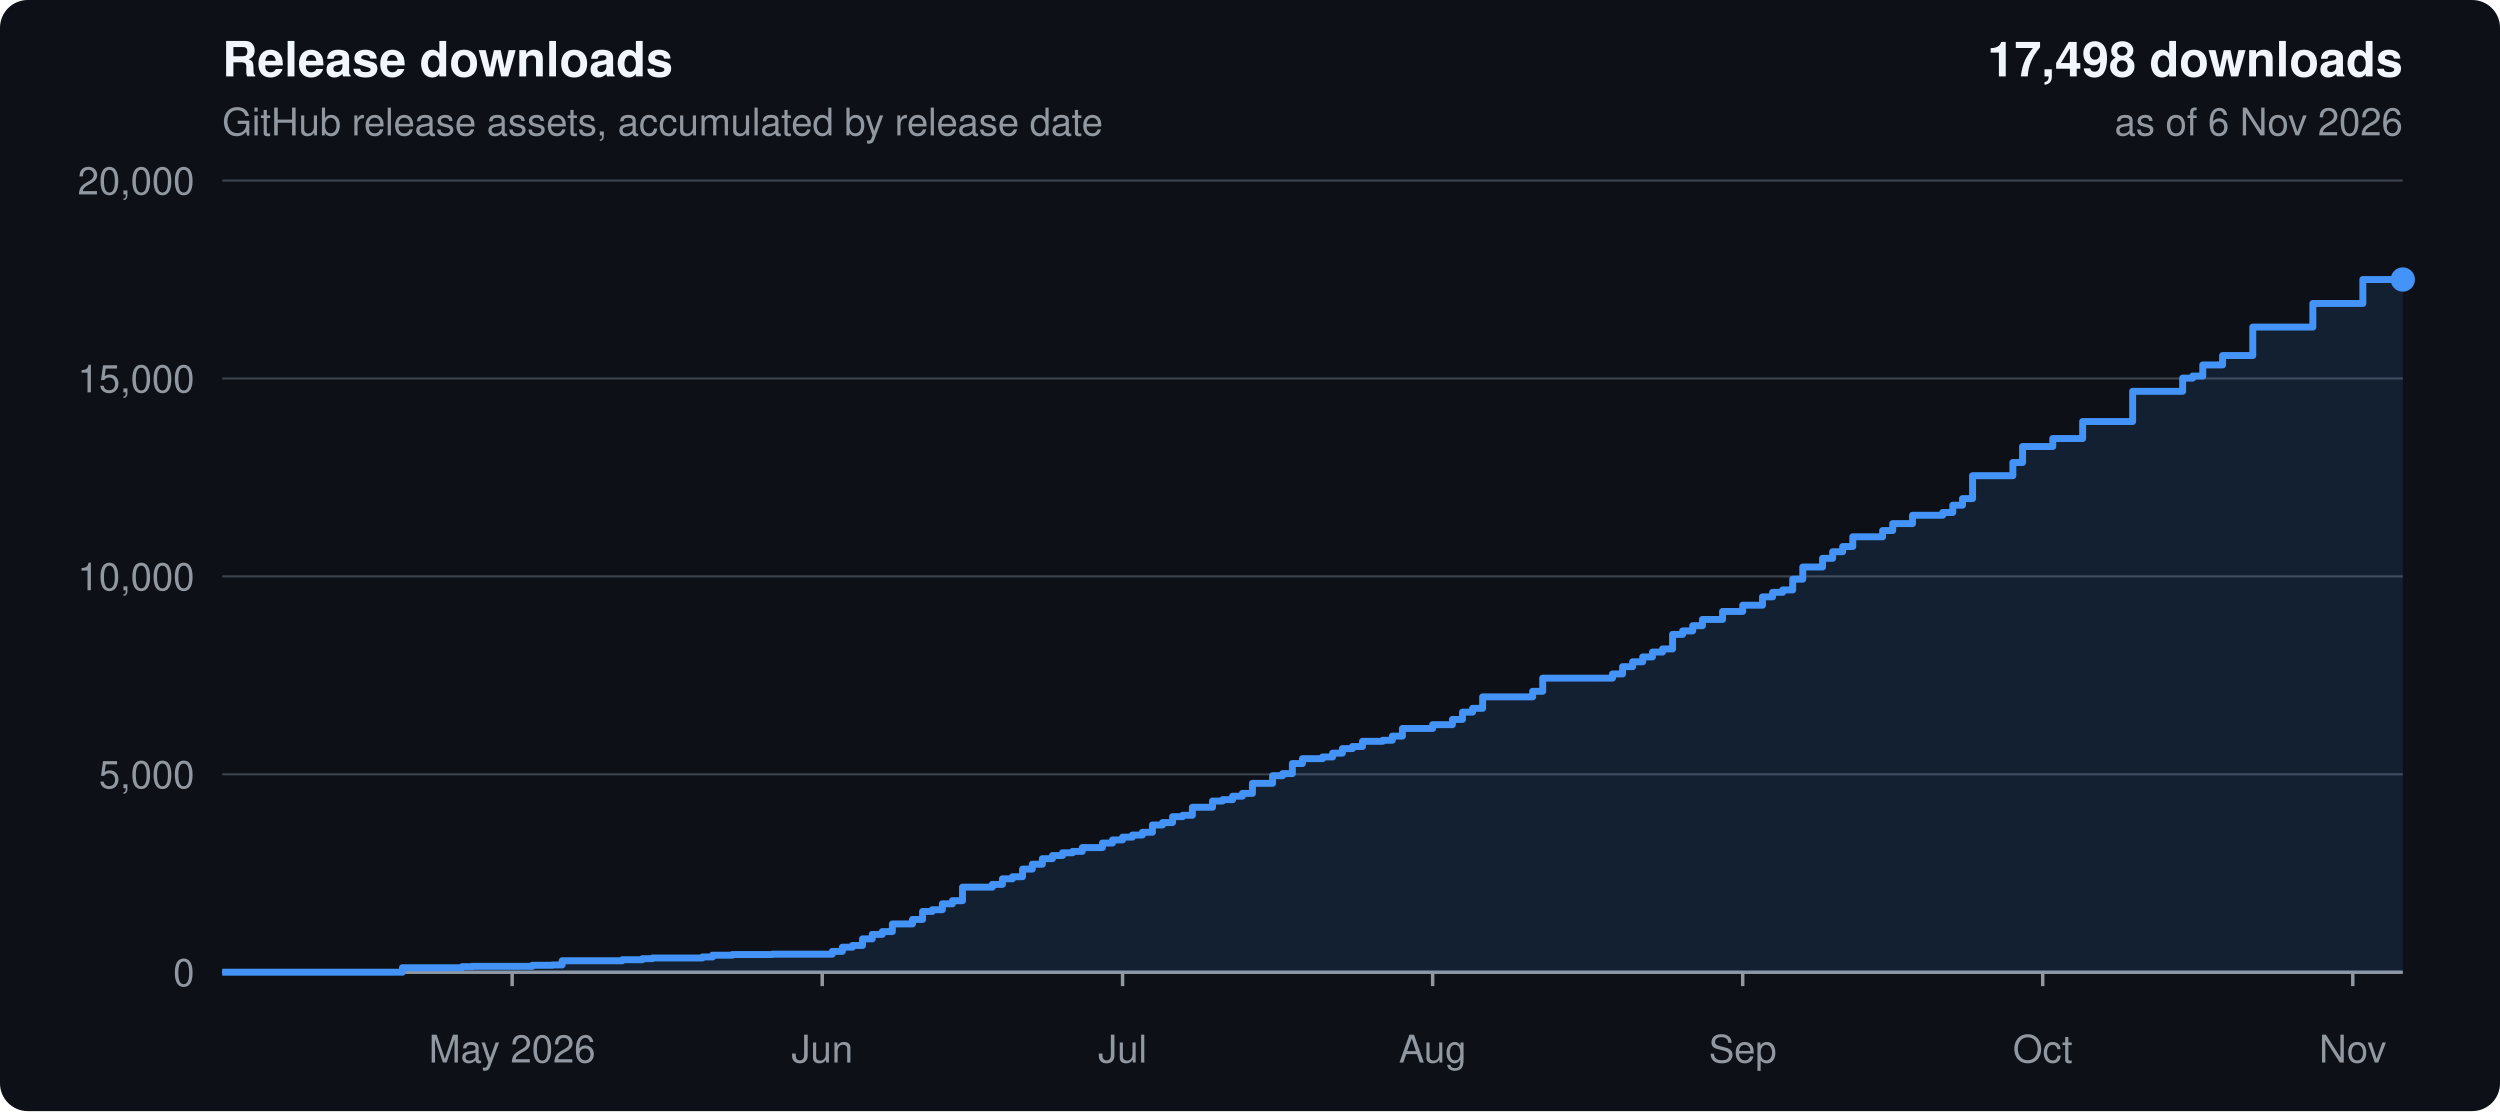
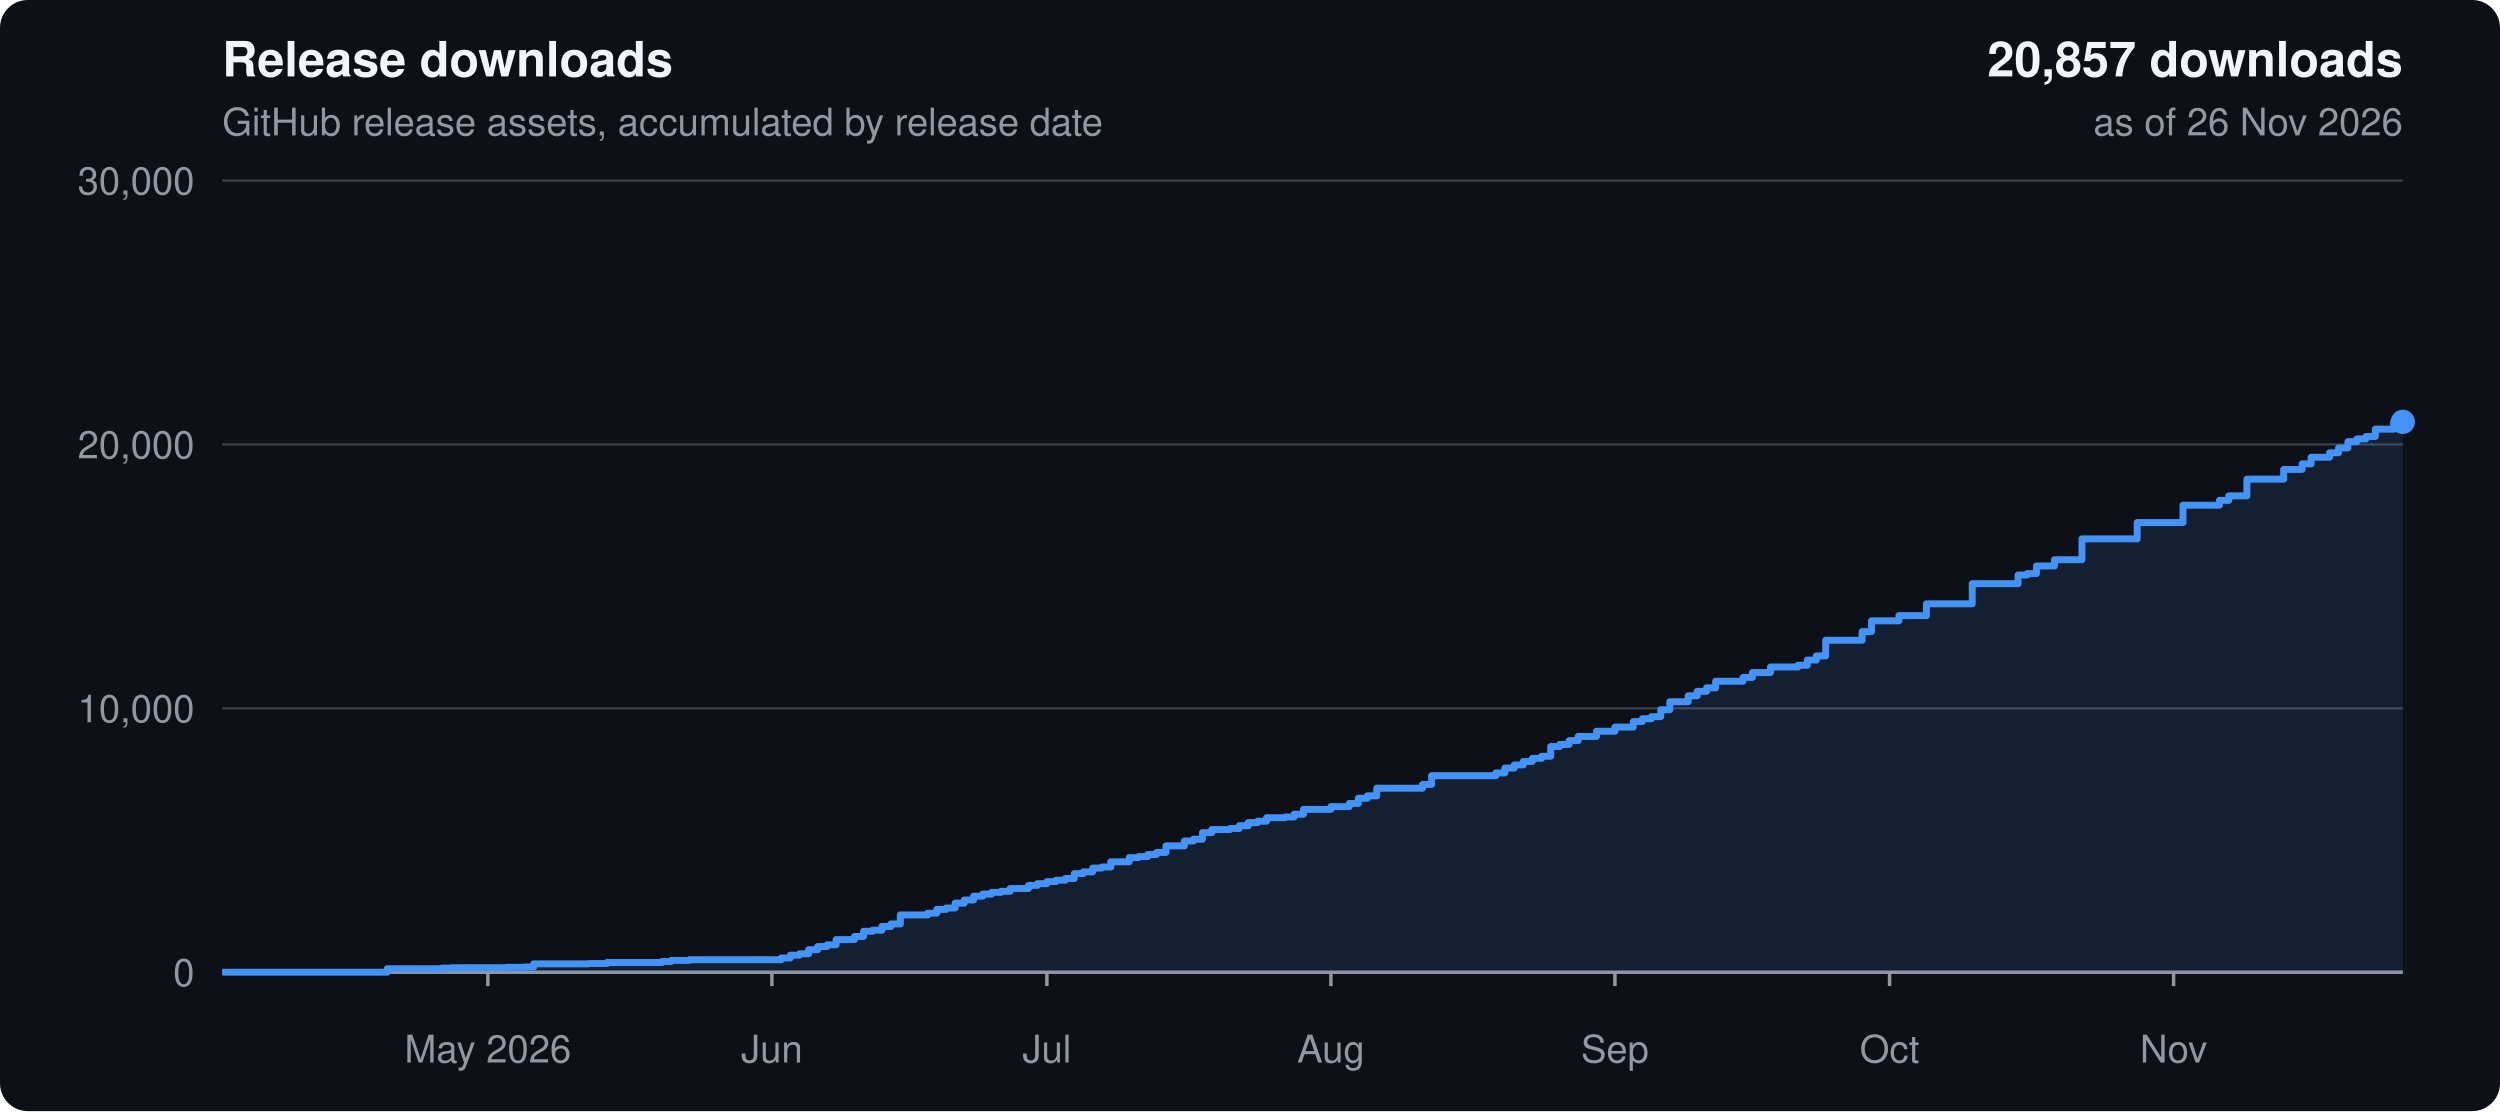
- <svg xmlns="http://www.w3.org/2000/svg" width="720" height="320" viewBox="0 0 720 320" font-family="-apple-system,BlinkMacSystemFont,'Segoe UI',Helvetica,Arial,sans-serif" role="img" aria-label="Release downloads: 17,498 downloads as of 2026-11-06">
+ <svg xmlns="http://www.w3.org/2000/svg" width="720" height="320" viewBox="0 0 720 320" font-family="-apple-system,BlinkMacSystemFont,'Segoe UI',Helvetica,Arial,sans-serif" role="img" aria-label="Release downloads: 20,857 downloads as of 2026-11-26">
  <rect width="720" height="320" rx="8" fill="#0d1117" />
  <text x="64" y="22" fill="#f0f6fc" font-size="14" font-weight="600">Release downloads</text>
  <text x="64" y="39" fill="#9198a1" font-size="11">GitHub release assets, accumulated by release date</text>
-   <text x="692" y="22" fill="#f0f6fc" font-size="14" font-weight="600" text-anchor="end">17,498 downloads</text>
-   <text x="692" y="39" fill="#9198a1" font-size="11" text-anchor="end">as of 6 Nov 2026</text>
+   <text x="692" y="22" fill="#f0f6fc" font-size="14" font-weight="600" text-anchor="end">20,857 downloads</text>
+   <text x="692" y="39" fill="#9198a1" font-size="11" text-anchor="end">as of 26 Nov 2026</text>
  <line x1="64" y1="280.0" x2="692" y2="280.0" stroke="#3d444d" stroke-width="0.6" />
  <text x="56" y="284.0" fill="#9198a1" font-size="11" text-anchor="end">0</text>
-   <line x1="64" y1="223.0" x2="692" y2="223.0" stroke="#3d444d" stroke-width="0.6" />
-   <text x="56" y="227.0" fill="#9198a1" font-size="11" text-anchor="end">5,000</text>
-   <line x1="64" y1="166.0" x2="692" y2="166.0" stroke="#3d444d" stroke-width="0.6" />
-   <text x="56" y="170.0" fill="#9198a1" font-size="11" text-anchor="end">10,000</text>
-   <line x1="64" y1="109.0" x2="692" y2="109.0" stroke="#3d444d" stroke-width="0.6" />
-   <text x="56" y="113.0" fill="#9198a1" font-size="11" text-anchor="end">15,000</text>
+   <line x1="64" y1="204.0" x2="692" y2="204.0" stroke="#3d444d" stroke-width="0.6" />
+   <text x="56" y="208.0" fill="#9198a1" font-size="11" text-anchor="end">10,000</text>
+   <line x1="64" y1="128.0" x2="692" y2="128.0" stroke="#3d444d" stroke-width="0.6" />
+   <text x="56" y="132.0" fill="#9198a1" font-size="11" text-anchor="end">20,000</text>
  <line x1="64" y1="52.0" x2="692" y2="52.0" stroke="#3d444d" stroke-width="0.6" />
-   <text x="56" y="56.0" fill="#9198a1" font-size="11" text-anchor="end">20,000</text>
-   <line x1="147.5" y1="280.0" x2="147.5" y2="284.0" stroke="#9198a1" />
-   <text x="147.5" y="306" fill="#9198a1" font-size="11" text-anchor="middle">May 2026</text>
-   <line x1="236.8" y1="280.0" x2="236.8" y2="284.0" stroke="#9198a1" />
-   <text x="236.8" y="306" fill="#9198a1" font-size="11" text-anchor="middle">Jun</text>
-   <line x1="323.3" y1="280.0" x2="323.3" y2="284.0" stroke="#9198a1" />
-   <text x="323.3" y="306" fill="#9198a1" font-size="11" text-anchor="middle">Jul</text>
-   <line x1="412.6" y1="280.0" x2="412.6" y2="284.0" stroke="#9198a1" />
-   <text x="412.6" y="306" fill="#9198a1" font-size="11" text-anchor="middle">Aug</text>
-   <line x1="501.9" y1="280.0" x2="501.9" y2="284.0" stroke="#9198a1" />
-   <text x="501.9" y="306" fill="#9198a1" font-size="11" text-anchor="middle">Sep</text>
-   <line x1="588.3" y1="280.0" x2="588.3" y2="284.0" stroke="#9198a1" />
-   <text x="588.3" y="306" fill="#9198a1" font-size="11" text-anchor="middle">Oct</text>
-   <line x1="677.6" y1="280.0" x2="677.6" y2="284.0" stroke="#9198a1" />
-   <text x="677.6" y="306" fill="#9198a1" font-size="11" text-anchor="middle">Nov</text>
+   <text x="56" y="56.0" fill="#9198a1" font-size="11" text-anchor="end">30,000</text>
+   <line x1="140.5" y1="280.0" x2="140.5" y2="284.0" stroke="#9198a1" />
+   <text x="140.5" y="306" fill="#9198a1" font-size="11" text-anchor="middle">May 2026</text>
+   <line x1="222.3" y1="280.0" x2="222.3" y2="284.0" stroke="#9198a1" />
+   <text x="222.3" y="306" fill="#9198a1" font-size="11" text-anchor="middle">Jun</text>
+   <line x1="301.5" y1="280.0" x2="301.5" y2="284.0" stroke="#9198a1" />
+   <text x="301.5" y="306" fill="#9198a1" font-size="11" text-anchor="middle">Jul</text>
+   <line x1="383.3" y1="280.0" x2="383.3" y2="284.0" stroke="#9198a1" />
+   <text x="383.3" y="306" fill="#9198a1" font-size="11" text-anchor="middle">Aug</text>
+   <line x1="465.1" y1="280.0" x2="465.1" y2="284.0" stroke="#9198a1" />
+   <text x="465.1" y="306" fill="#9198a1" font-size="11" text-anchor="middle">Sep</text>
+   <line x1="544.2" y1="280.0" x2="544.2" y2="284.0" stroke="#9198a1" />
+   <text x="544.2" y="306" fill="#9198a1" font-size="11" text-anchor="middle">Oct</text>
+   <line x1="626.0" y1="280.0" x2="626.0" y2="284.0" stroke="#9198a1" />
+   <text x="626.0" y="306" fill="#9198a1" font-size="11" text-anchor="middle">Nov</text>
  <line x1="64" y1="280.0" x2="692" y2="280.0" stroke="#9198a1" />
-   <polygon points="64.0,280.0 64.0,280.0 69.8,280.0 69.8,280.0 78.4,280.0 78.4,280.0 95.7,280.0 95.7,280.0 115.9,280.0 115.9,278.7 130.3,278.7 130.3,278.7 133.1,278.7 133.1,278.4 136.0,278.4 136.0,278.3 138.9,278.3 138.9,278.3 153.3,278.3 153.3,278.0 156.2,278.0 156.2,278.0 159.1,278.0 159.1,277.9 161.9,277.9 161.9,276.7 164.8,276.7 164.8,276.7 173.5,276.7 173.5,276.7 176.3,276.7 176.3,276.7 179.2,276.7 179.2,276.4 182.1,276.4 182.1,276.4 185.0,276.4 185.0,276.1 187.9,276.1 187.9,275.9 190.8,275.9 190.8,275.9 193.6,275.9 193.6,275.9 196.5,275.9 196.5,275.9 199.4,275.9 199.4,275.9 202.3,275.9 202.3,275.6 205.2,275.6 205.2,275.1 208.0,275.1 208.0,275.1 210.9,275.1 210.9,274.9 216.7,274.9 216.7,274.9 219.6,274.9 219.6,274.9 222.4,274.9 222.4,274.8 231.1,274.8 231.1,274.8 234.0,274.8 234.0,274.8 236.8,274.8 236.8,274.8 239.7,274.8 239.7,274.0 242.6,274.0 242.6,272.8 245.5,272.8 245.5,272.3 248.4,272.3 248.4,270.4 251.2,270.4 251.2,269.1 254.1,269.1 254.1,268.3 257.0,268.3 257.0,266.1 262.8,266.1 262.8,264.8 265.7,264.8 265.7,262.5 268.5,262.5 268.5,262.0 271.4,262.0 271.4,260.3 274.3,260.3 274.3,259.4 277.2,259.4 277.2,255.5 282.9,255.5 282.9,255.5 285.8,255.5 285.8,254.7 288.7,254.7 288.7,253.1 291.6,253.1 291.6,252.5 294.5,252.5 294.5,250.3 297.3,250.3 297.3,248.9 300.2,248.9 300.2,247.3 303.1,247.3 303.1,246.4 306.0,246.4 306.0,245.6 308.9,245.6 308.9,245.2 311.7,245.2 311.7,244.1 317.5,244.1 317.5,242.8 320.4,242.8 320.4,241.9 323.3,241.9 323.3,241.1 326.1,241.1 326.1,240.5 329.0,240.5 329.0,239.7 331.9,239.7 331.9,237.6 334.8,237.6 334.8,236.9 337.7,236.9 337.7,235.2 340.6,235.2 340.6,234.8 343.4,234.8 343.4,232.5 349.2,232.5 349.2,230.7 352.1,230.7 352.1,230.3 355.0,230.3 355.0,229.3 357.8,229.3 357.8,228.5 360.7,228.5 360.7,225.6 366.5,225.6 366.5,223.4 369.4,223.4 369.4,222.8 372.2,222.8 372.2,219.9 375.1,219.9 375.1,218.5 380.9,218.5 380.9,218.0 383.8,218.0 383.8,216.9 386.6,216.9 386.6,215.6 389.5,215.6 389.5,215.0 392.4,215.0 392.4,213.5 398.2,213.5 398.2,213.2 401.0,213.2 401.0,212.0 403.9,212.0 403.9,209.8 412.6,209.8 412.6,208.7 418.3,208.7 418.3,207.2 421.2,207.2 421.2,205.1 424.1,205.1 424.1,204.0 427.0,204.0 427.0,200.7 441.4,200.7 441.4,199.1 444.3,199.1 444.3,195.3 464.4,195.3 464.4,194.1 467.3,194.1 467.3,192.0 470.2,192.0 470.2,190.6 473.1,190.6 473.1,189.2 475.9,189.2 475.9,187.8 478.8,187.8 478.8,186.9 481.7,186.9 481.7,182.7 484.6,182.7 484.6,181.7 487.5,181.7 487.5,180.2 490.3,180.2 490.3,178.4 496.1,178.4 496.1,176.1 501.9,176.1 501.9,174.3 507.6,174.3 507.6,171.9 510.5,171.9 510.5,170.6 513.4,170.6 513.4,169.9 516.3,169.9 516.3,166.8 519.2,166.8 519.2,163.3 524.9,163.3 524.9,160.8 527.8,160.8 527.8,158.9 530.7,158.9 530.7,157.4 533.6,157.4 533.6,154.6 542.2,154.6 542.2,152.8 545.1,152.8 545.1,150.8 550.8,150.8 550.8,148.4 559.5,148.4 559.5,147.6 562.4,147.6 562.4,145.5 565.2,145.5 565.2,143.6 568.1,143.6 568.1,137.0 579.7,137.0 579.7,133.2 582.5,133.2 582.5,128.6 591.2,128.6 591.2,126.3 599.8,126.3 599.8,121.4 614.2,121.4 614.2,112.7 628.6,112.7 628.6,108.9 631.5,108.9 631.5,108.3 634.4,108.3 634.4,105.1 640.1,105.1 640.1,102.4 648.8,102.4 648.8,94.2 666.1,94.2 666.1,87.4 680.5,87.4 680.5,80.5 692.0,80.5 692.0,280.0" fill="#4493f8" fill-opacity="0.12" />
-   <polyline points="64.0,280.0 69.8,280.0 69.8,280.0 78.4,280.0 78.4,280.0 95.7,280.0 95.7,280.0 115.9,280.0 115.9,278.7 130.3,278.7 130.3,278.7 133.1,278.7 133.1,278.4 136.0,278.4 136.0,278.3 138.9,278.3 138.9,278.3 153.3,278.3 153.3,278.0 156.2,278.0 156.2,278.0 159.1,278.0 159.1,277.9 161.9,277.9 161.9,276.7 164.8,276.7 164.8,276.7 173.5,276.7 173.5,276.7 176.3,276.7 176.3,276.7 179.2,276.7 179.2,276.4 182.1,276.4 182.1,276.4 185.0,276.4 185.0,276.1 187.9,276.1 187.9,275.9 190.8,275.9 190.8,275.9 193.6,275.9 193.6,275.9 196.5,275.9 196.5,275.9 199.4,275.9 199.4,275.9 202.3,275.9 202.3,275.6 205.2,275.6 205.2,275.1 208.0,275.1 208.0,275.1 210.9,275.1 210.9,274.9 216.7,274.9 216.7,274.9 219.6,274.9 219.6,274.9 222.4,274.9 222.4,274.8 231.1,274.8 231.1,274.8 234.0,274.8 234.0,274.8 236.8,274.8 236.8,274.8 239.7,274.8 239.7,274.0 242.6,274.0 242.6,272.8 245.5,272.8 245.5,272.3 248.4,272.3 248.4,270.4 251.2,270.4 251.2,269.1 254.1,269.1 254.1,268.3 257.0,268.3 257.0,266.1 262.8,266.1 262.8,264.8 265.7,264.8 265.7,262.5 268.5,262.5 268.5,262.0 271.4,262.0 271.4,260.3 274.3,260.3 274.3,259.4 277.2,259.4 277.2,255.5 282.9,255.5 282.9,255.5 285.8,255.5 285.8,254.7 288.7,254.7 288.7,253.1 291.6,253.1 291.6,252.5 294.5,252.5 294.5,250.3 297.3,250.3 297.3,248.9 300.2,248.9 300.2,247.3 303.1,247.3 303.1,246.4 306.0,246.4 306.0,245.6 308.9,245.6 308.9,245.2 311.7,245.2 311.7,244.1 317.5,244.1 317.5,242.8 320.4,242.8 320.4,241.9 323.3,241.9 323.3,241.1 326.1,241.1 326.1,240.5 329.0,240.5 329.0,239.7 331.9,239.7 331.9,237.6 334.8,237.6 334.8,236.9 337.7,236.9 337.7,235.2 340.6,235.2 340.6,234.8 343.4,234.8 343.4,232.5 349.2,232.5 349.2,230.7 352.1,230.7 352.1,230.3 355.0,230.3 355.0,229.3 357.8,229.3 357.8,228.5 360.7,228.5 360.7,225.6 366.5,225.6 366.5,223.4 369.4,223.4 369.4,222.8 372.2,222.8 372.2,219.9 375.1,219.9 375.1,218.5 380.9,218.5 380.9,218.0 383.8,218.0 383.8,216.9 386.6,216.9 386.6,215.6 389.5,215.6 389.5,215.0 392.4,215.0 392.4,213.5 398.2,213.5 398.2,213.2 401.0,213.2 401.0,212.0 403.9,212.0 403.9,209.8 412.6,209.8 412.6,208.7 418.3,208.7 418.3,207.2 421.2,207.2 421.2,205.1 424.1,205.1 424.1,204.0 427.0,204.0 427.0,200.7 441.4,200.7 441.4,199.1 444.3,199.1 444.3,195.3 464.4,195.3 464.4,194.1 467.3,194.1 467.3,192.0 470.2,192.0 470.2,190.6 473.1,190.6 473.1,189.2 475.9,189.2 475.9,187.8 478.8,187.8 478.8,186.9 481.7,186.9 481.7,182.7 484.6,182.7 484.6,181.7 487.5,181.7 487.5,180.2 490.3,180.2 490.3,178.4 496.1,178.4 496.1,176.1 501.9,176.1 501.9,174.3 507.6,174.3 507.6,171.9 510.5,171.9 510.5,170.6 513.4,170.6 513.4,169.9 516.3,169.9 516.3,166.8 519.2,166.8 519.2,163.3 524.9,163.3 524.9,160.8 527.8,160.8 527.8,158.9 530.7,158.9 530.7,157.4 533.6,157.4 533.6,154.6 542.2,154.6 542.2,152.8 545.1,152.8 545.1,150.8 550.8,150.8 550.8,148.4 559.5,148.4 559.5,147.6 562.4,147.6 562.4,145.5 565.2,145.5 565.2,143.6 568.1,143.6 568.1,137.0 579.7,137.0 579.7,133.2 582.5,133.2 582.5,128.6 591.2,128.6 591.2,126.3 599.8,126.3 599.8,121.4 614.2,121.4 614.2,112.7 628.6,112.7 628.6,108.9 631.5,108.9 631.5,108.3 634.4,108.3 634.4,105.1 640.1,105.1 640.1,102.4 648.8,102.4 648.8,94.2 666.1,94.2 666.1,87.4 680.5,87.4 680.5,80.5 692.0,80.5" fill="none" stroke="#4493f8" stroke-width="2" stroke-linejoin="round" />
-   <circle cx="692.0" cy="80.5" r="3.5" fill="#4493f8" />
+   <polygon points="64.0,280.0 64.0,280.0 69.3,280.0 69.3,280.0 77.2,280.0 77.2,280.0 93.0,280.0 93.0,280.0 111.5,280.0 111.5,279.0 124.7,279.0 124.7,279.0 127.3,279.0 127.3,278.8 130.0,278.8 130.0,278.7 132.6,278.7 132.6,278.7 145.8,278.7 145.8,278.6 148.4,278.6 148.4,278.6 151.1,278.6 151.1,278.5 153.7,278.5 153.7,277.6 156.4,277.6 156.4,277.6 164.3,277.6 164.3,277.6 166.9,277.6 166.9,277.6 169.5,277.6 169.5,277.5 172.2,277.5 172.2,277.5 174.8,277.5 174.8,277.2 177.5,277.2 177.5,277.2 180.1,277.2 180.1,277.2 182.7,277.2 182.7,277.2 185.4,277.2 185.4,277.2 188.0,277.2 188.0,277.2 190.7,277.2 190.7,276.9 193.3,276.9 193.3,276.6 195.9,276.6 195.9,276.6 198.6,276.6 198.6,276.4 203.8,276.4 203.8,276.4 206.5,276.4 206.5,276.4 209.1,276.4 209.1,276.4 217.0,276.4 217.0,276.4 219.7,276.4 219.7,276.4 222.3,276.4 222.3,276.4 225.0,276.4 225.0,275.9 227.6,275.9 227.6,275.1 230.2,275.1 230.2,274.7 232.9,274.7 232.9,273.5 235.5,273.5 235.5,272.6 238.2,272.6 238.2,272.1 240.8,272.1 240.8,270.6 246.1,270.6 246.1,269.7 248.7,269.7 248.7,268.2 251.3,268.2 251.3,267.9 254.0,267.9 254.0,266.8 256.6,266.8 256.6,266.1 259.3,266.1 259.3,263.5 264.5,263.5 264.5,263.5 267.2,263.5 267.2,263.0 269.8,263.0 269.8,261.9 272.5,261.9 272.5,261.5 275.1,261.5 275.1,260.1 277.7,260.1 277.7,259.2 280.4,259.2 280.4,258.1 283.0,258.1 283.0,257.5 285.6,257.5 285.6,257.0 288.3,257.0 288.3,256.7 290.9,256.7 290.9,255.9 296.2,255.9 296.2,255.0 298.8,255.0 298.8,254.5 301.5,254.5 301.5,253.9 304.1,253.9 304.1,253.5 306.8,253.5 306.8,253.0 309.4,253.0 309.4,251.6 312.0,251.6 312.0,251.1 314.7,251.1 314.7,250.0 317.3,250.0 317.3,249.7 319.9,249.7 319.9,248.2 325.2,248.2 325.2,247.0 327.9,247.0 327.9,246.7 330.5,246.7 330.5,246.1 333.1,246.1 333.1,245.5 335.8,245.5 335.8,243.6 341.1,243.6 341.1,242.2 343.7,242.2 343.7,241.7 346.3,241.7 346.3,239.8 349.0,239.8 349.0,238.9 354.3,238.9 354.3,238.6 356.9,238.6 356.9,237.8 359.5,237.8 359.5,236.9 362.2,236.9 362.2,236.5 364.8,236.5 364.8,235.5 370.1,235.5 370.1,235.3 372.7,235.3 372.7,234.5 375.4,234.5 375.4,233.1 383.3,233.1 383.3,232.3 388.6,232.3 388.6,231.4 391.2,231.4 391.2,229.9 393.8,229.9 393.8,229.2 396.5,229.2 396.5,227.0 409.7,227.0 409.7,225.9 412.3,225.9 412.3,223.4 430.8,223.4 430.8,222.6 433.4,222.6 433.4,221.2 436.1,221.2 436.1,220.3 438.7,220.3 438.7,219.3 441.3,219.3 441.3,218.4 444.0,218.4 444.0,217.8 446.6,217.8 446.6,215.0 449.2,215.0 449.2,214.4 451.9,214.4 451.9,213.3 454.5,213.3 454.5,212.1 459.8,212.1 459.8,210.6 465.1,210.6 465.1,209.4 470.4,209.4 470.4,207.8 473.0,207.8 473.0,207.0 475.6,207.0 475.6,206.4 478.3,206.4 478.3,204.4 480.9,204.4 480.9,202.1 486.2,202.1 486.2,200.4 488.8,200.4 488.8,199.1 491.5,199.1 491.5,198.1 494.1,198.1 494.1,196.2 502.0,196.2 502.0,195.1 504.7,195.1 504.7,193.7 509.9,193.7 509.9,192.1 517.8,192.1 517.8,191.6 520.5,191.6 520.5,190.1 523.1,190.1 523.1,188.9 525.8,188.9 525.8,184.4 536.3,184.4 536.3,181.9 539.0,181.9 539.0,178.8 546.9,178.8 546.9,177.3 554.8,177.3 554.8,173.9 568.0,173.9 568.0,168.1 581.2,168.1 581.2,165.6 583.8,165.6 583.8,165.2 586.5,165.2 586.5,163.0 591.7,163.0 591.7,161.2 599.6,161.2 599.6,155.2 615.5,155.2 615.5,150.5 628.7,150.5 628.7,145.5 639.2,145.5 639.2,144.1 641.9,144.1 641.9,142.8 647.1,142.8 647.1,138.0 657.7,138.0 657.7,135.2 663.0,135.2 663.0,133.6 665.6,133.6 665.6,131.7 670.9,131.7 670.9,130.4 673.5,130.4 673.5,129.0 676.2,129.0 676.2,127.2 678.8,127.2 678.8,126.4 681.4,126.4 681.4,125.7 684.1,125.7 684.1,123.6 689.4,123.6 689.4,121.5 692.0,121.5 692.0,280.0" fill="#4493f8" fill-opacity="0.12" />
+   <polyline points="64.0,280.0 69.3,280.0 69.3,280.0 77.2,280.0 77.2,280.0 93.0,280.0 93.0,280.0 111.5,280.0 111.5,279.0 124.7,279.0 124.7,279.0 127.3,279.0 127.3,278.8 130.0,278.8 130.0,278.7 132.6,278.7 132.6,278.7 145.8,278.7 145.8,278.6 148.4,278.6 148.4,278.6 151.1,278.6 151.1,278.5 153.7,278.5 153.7,277.6 156.4,277.6 156.4,277.6 164.3,277.6 164.3,277.6 166.9,277.6 166.9,277.6 169.5,277.6 169.5,277.5 172.2,277.5 172.2,277.5 174.8,277.5 174.8,277.2 177.5,277.2 177.5,277.2 180.1,277.2 180.1,277.2 182.7,277.2 182.7,277.2 185.4,277.2 185.4,277.2 188.0,277.2 188.0,277.2 190.7,277.2 190.7,276.9 193.3,276.9 193.3,276.6 195.9,276.6 195.9,276.6 198.6,276.6 198.6,276.4 203.8,276.4 203.8,276.4 206.5,276.4 206.5,276.4 209.1,276.4 209.1,276.4 217.0,276.4 217.0,276.4 219.7,276.4 219.7,276.4 222.3,276.4 222.3,276.4 225.0,276.4 225.0,275.9 227.6,275.9 227.6,275.1 230.2,275.1 230.2,274.7 232.9,274.7 232.9,273.5 235.5,273.5 235.5,272.6 238.2,272.6 238.2,272.1 240.8,272.1 240.8,270.6 246.1,270.6 246.1,269.7 248.7,269.7 248.7,268.2 251.3,268.2 251.3,267.9 254.0,267.9 254.0,266.8 256.6,266.8 256.6,266.1 259.3,266.1 259.3,263.5 264.5,263.5 264.5,263.5 267.2,263.5 267.2,263.0 269.8,263.0 269.8,261.9 272.5,261.9 272.5,261.5 275.1,261.5 275.1,260.1 277.7,260.1 277.7,259.2 280.4,259.2 280.4,258.1 283.0,258.1 283.0,257.5 285.6,257.5 285.6,257.0 288.3,257.0 288.3,256.7 290.9,256.7 290.9,255.9 296.2,255.9 296.2,255.0 298.8,255.0 298.8,254.5 301.5,254.5 301.5,253.9 304.1,253.9 304.1,253.5 306.8,253.5 306.8,253.0 309.4,253.0 309.4,251.6 312.0,251.6 312.0,251.1 314.7,251.1 314.7,250.0 317.3,250.0 317.3,249.7 319.9,249.7 319.9,248.2 325.2,248.2 325.2,247.0 327.9,247.0 327.9,246.7 330.5,246.7 330.5,246.1 333.1,246.1 333.1,245.5 335.8,245.5 335.8,243.6 341.1,243.6 341.1,242.2 343.7,242.2 343.7,241.7 346.3,241.7 346.3,239.8 349.0,239.8 349.0,238.9 354.3,238.9 354.3,238.6 356.9,238.6 356.9,237.8 359.5,237.8 359.5,236.9 362.2,236.9 362.2,236.5 364.8,236.5 364.8,235.5 370.1,235.5 370.1,235.3 372.7,235.3 372.7,234.5 375.4,234.5 375.4,233.1 383.3,233.1 383.3,232.3 388.6,232.3 388.6,231.4 391.2,231.4 391.2,229.9 393.8,229.9 393.8,229.2 396.5,229.2 396.5,227.0 409.7,227.0 409.7,225.9 412.3,225.9 412.3,223.4 430.8,223.4 430.8,222.6 433.4,222.6 433.4,221.2 436.1,221.2 436.1,220.3 438.7,220.3 438.7,219.3 441.3,219.3 441.3,218.4 444.0,218.4 444.0,217.8 446.6,217.8 446.6,215.0 449.2,215.0 449.2,214.4 451.9,214.4 451.9,213.3 454.5,213.3 454.5,212.1 459.8,212.1 459.8,210.6 465.1,210.6 465.1,209.4 470.4,209.4 470.4,207.8 473.0,207.8 473.0,207.0 475.6,207.0 475.6,206.4 478.3,206.4 478.3,204.4 480.9,204.4 480.9,202.1 486.2,202.1 486.2,200.4 488.8,200.4 488.8,199.1 491.5,199.1 491.5,198.1 494.1,198.1 494.1,196.2 502.0,196.2 502.0,195.1 504.7,195.1 504.7,193.7 509.9,193.7 509.9,192.1 517.8,192.1 517.8,191.6 520.5,191.6 520.5,190.1 523.1,190.1 523.1,188.9 525.8,188.9 525.8,184.4 536.3,184.4 536.3,181.9 539.0,181.9 539.0,178.8 546.9,178.8 546.9,177.3 554.8,177.3 554.8,173.9 568.0,173.9 568.0,168.1 581.2,168.1 581.2,165.6 583.8,165.6 583.8,165.2 586.5,165.2 586.5,163.0 591.7,163.0 591.7,161.2 599.6,161.2 599.6,155.2 615.5,155.2 615.5,150.5 628.7,150.5 628.7,145.5 639.2,145.5 639.2,144.1 641.9,144.1 641.9,142.8 647.1,142.8 647.1,138.0 657.7,138.0 657.7,135.2 663.0,135.2 663.0,133.6 665.6,133.6 665.6,131.7 670.9,131.7 670.9,130.4 673.5,130.4 673.5,129.0 676.2,129.0 676.2,127.2 678.8,127.2 678.8,126.4 681.4,126.4 681.4,125.7 684.1,125.7 684.1,123.6 689.4,123.6 689.4,121.5 692.0,121.5" fill="none" stroke="#4493f8" stroke-width="2" stroke-linejoin="round" />
+   <circle cx="692.0" cy="121.5" r="3.5" fill="#4493f8" />
</svg>
